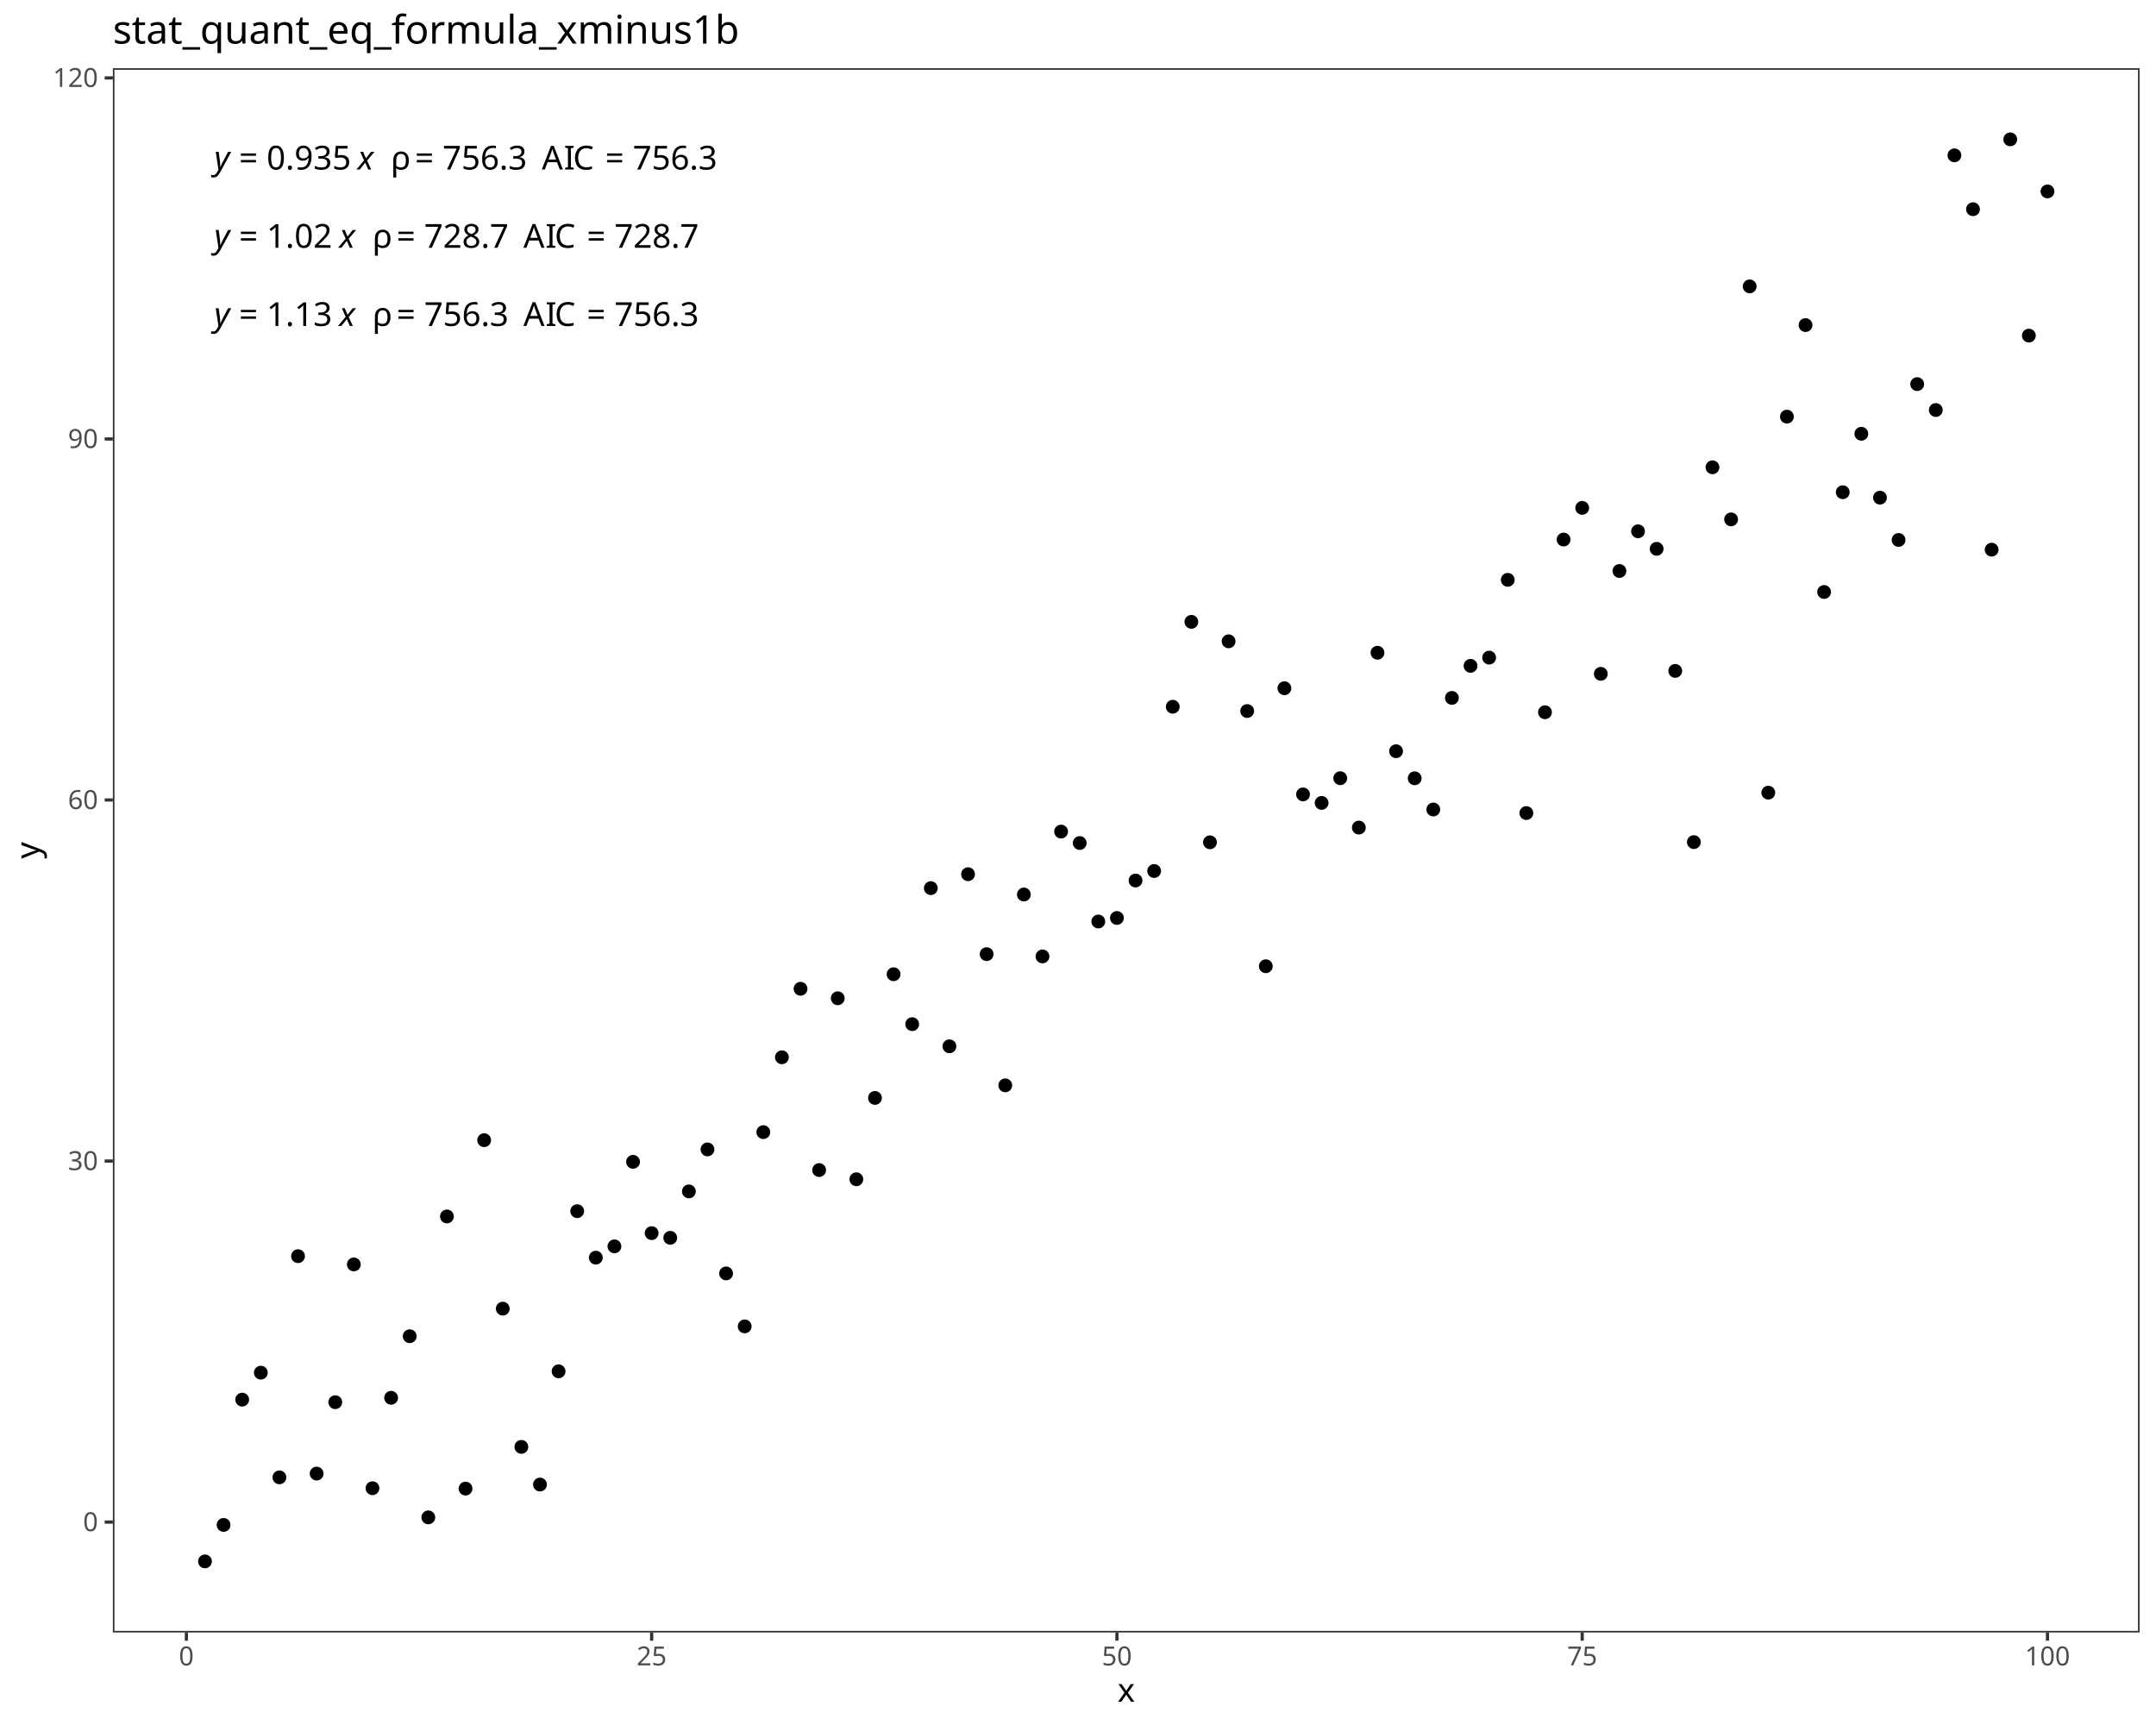
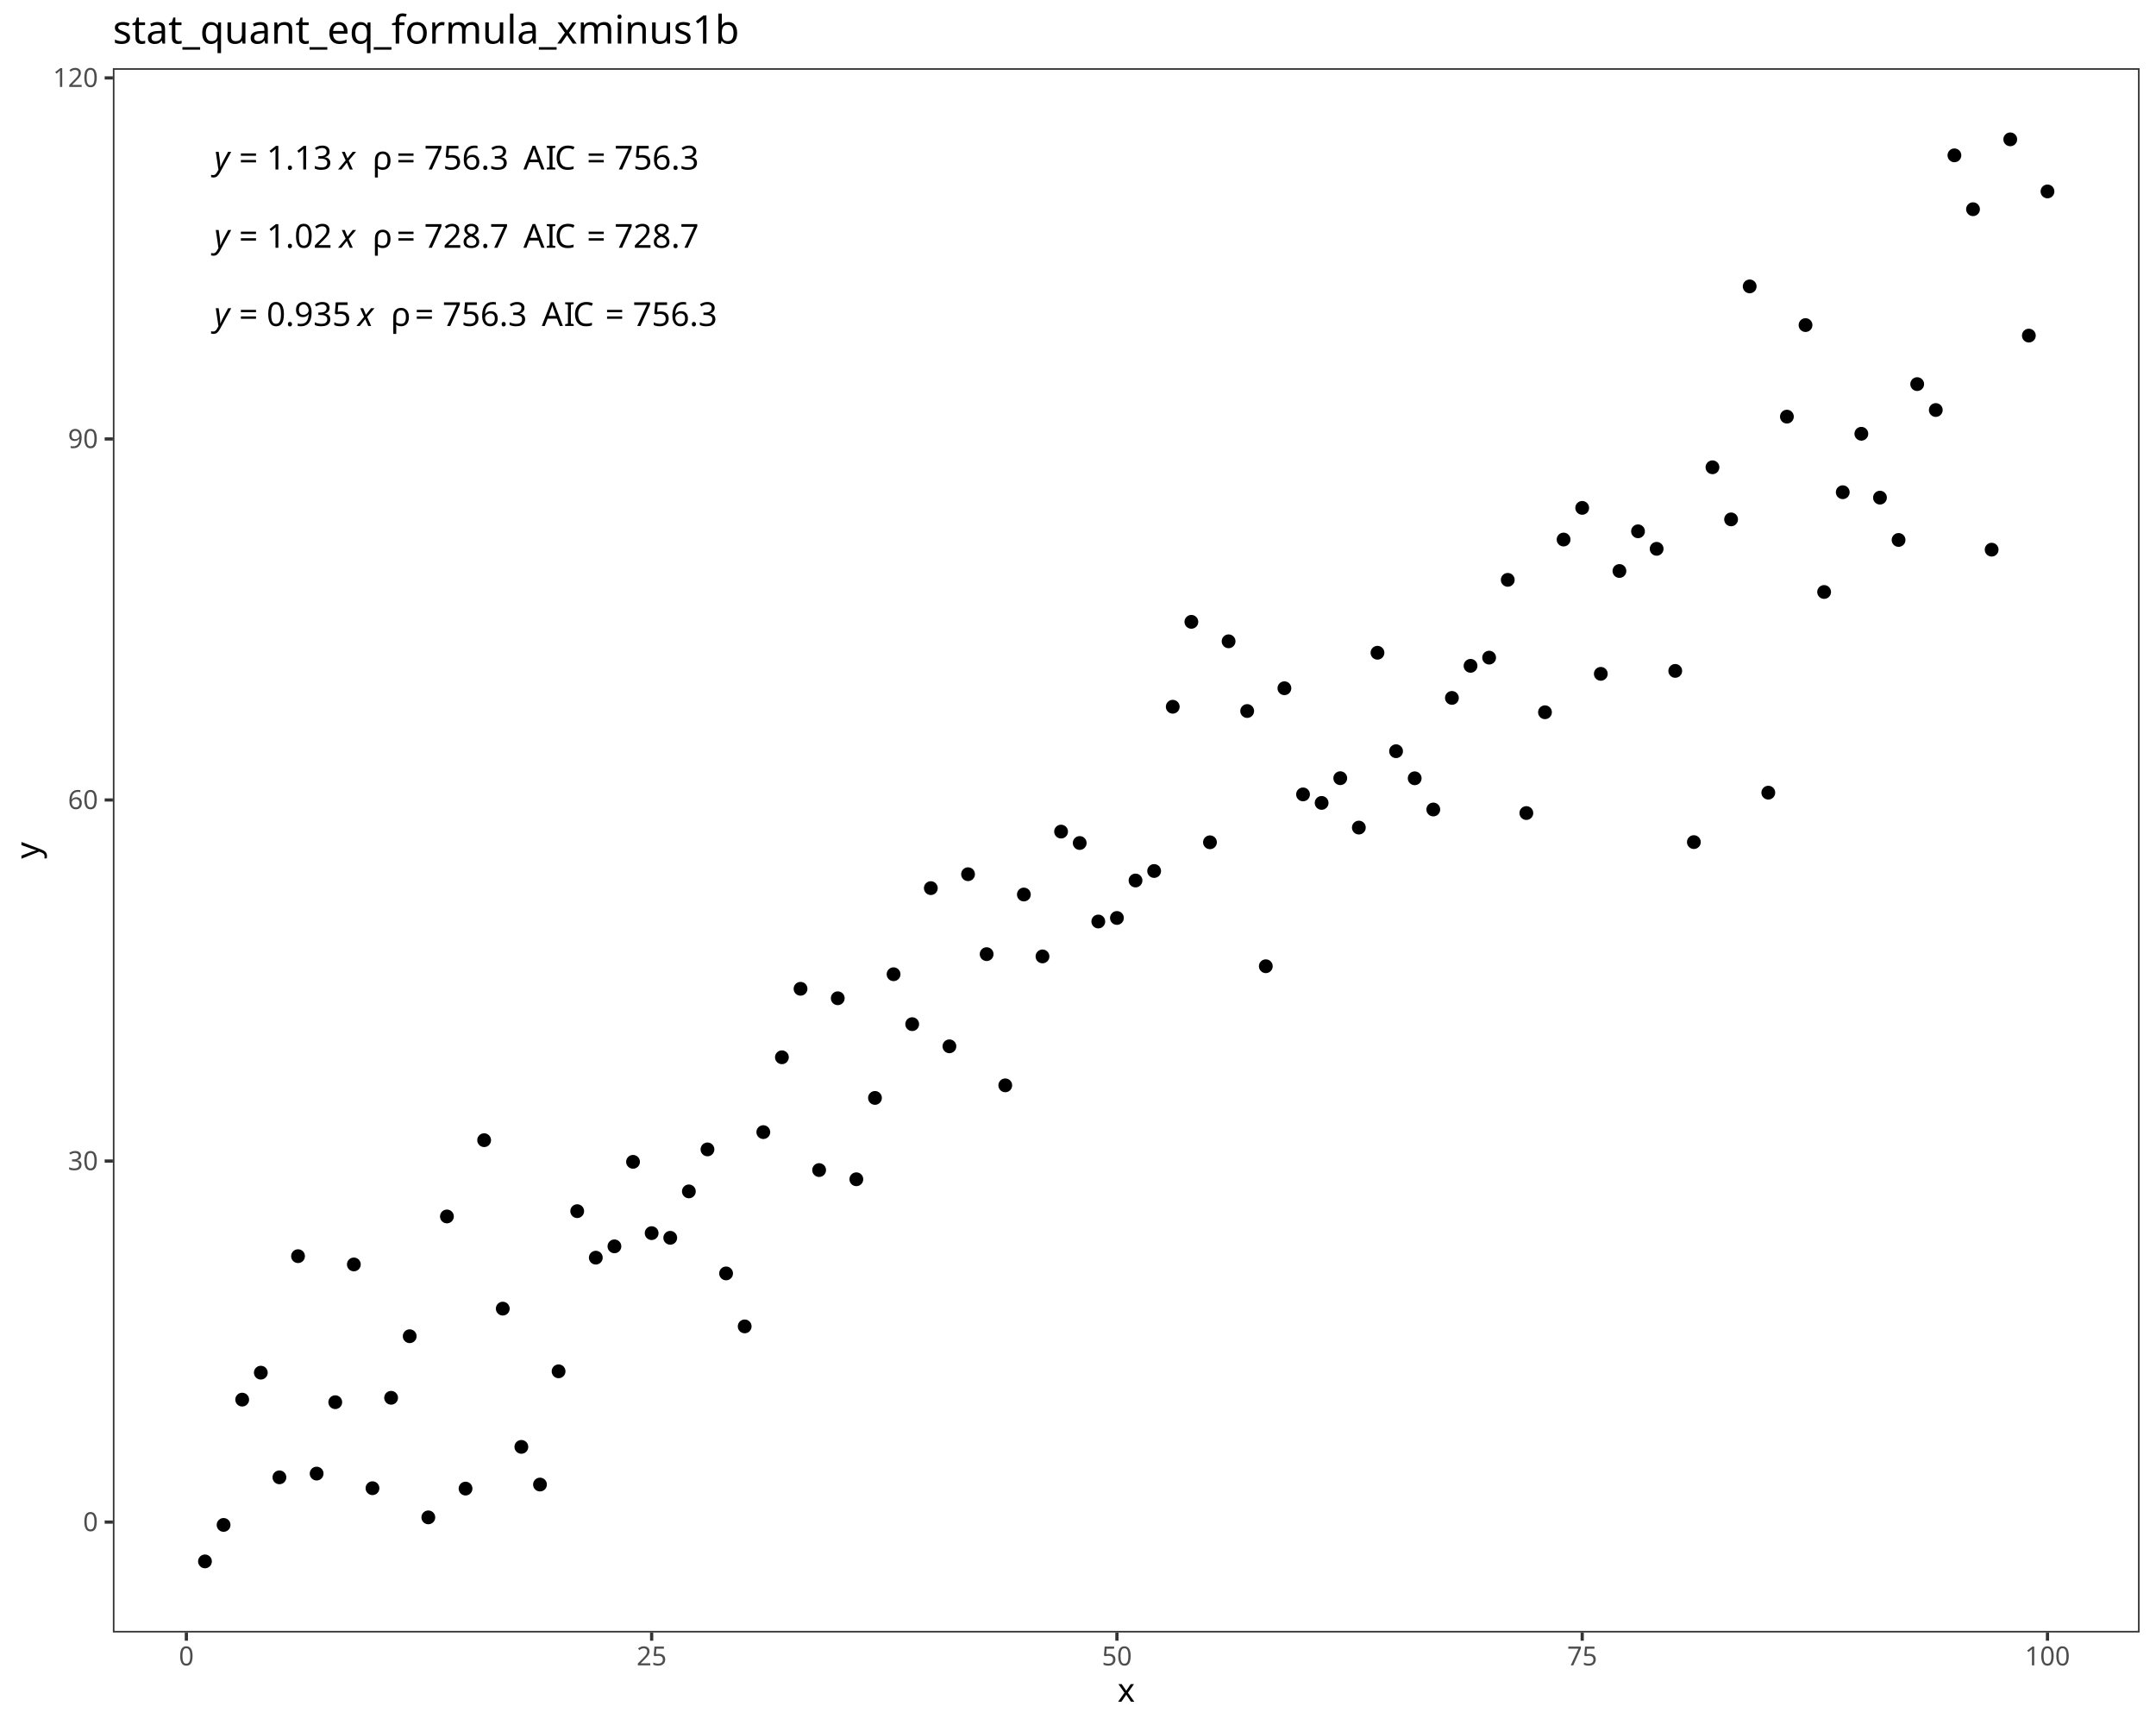
<svg xmlns="http://www.w3.org/2000/svg" class="svglite" data-engine-version="2.0" width="720.00pt" height="576.00pt" viewBox="0 0 720.00 576.00">
  <defs>
    <style type="text/css">
    .svglite line, .svglite polyline, .svglite polygon, .svglite path, .svglite rect, .svglite circle {
      fill: none;
      stroke: #000000;
      stroke-linecap: round;
      stroke-linejoin: round;
      stroke-miterlimit: 10.00;
    }
  </style>
  </defs>
  <rect width="100%" height="100%" style="stroke: none; fill: #FFFFFF;" />
  <defs>
    <clipPath id="cpMC4wMHw3MjAuMDB8MC4wMHw1NzYuMDA=">
      <rect x="0.00" y="0.00" width="720.00" height="576.00" />
    </clipPath>
  </defs>
  <g clip-path="url(#cpMC4wMHw3MjAuMDB8MC4wMHw1NzYuMDA=)">
    <rect x="0.00" y="0.00" width="720.00" height="576.00" style="stroke-width: 1.07; stroke: #FFFFFF; fill: #FFFFFF;" />
  </g>
  <defs>
    <clipPath id="cpMzcuNjl8NzE0LjUyfDIyLjc4fDU0NS4xMQ==">
      <rect x="37.69" y="22.78" width="676.83" height="522.33" />
    </clipPath>
  </defs>
  <g clip-path="url(#cpMzcuNjl8NzE0LjUyfDIyLjc4fDU0NS4xMQ==)">
    <rect x="37.69" y="22.78" width="676.83" height="522.33" style="stroke-width: 1.07; stroke: none; fill: #FFFFFF;" />
    <circle cx="68.45" cy="521.37" r="1.95" style="stroke-width: 0.71; fill: #000000;" />
    <circle cx="74.67" cy="509.19" r="1.95" style="stroke-width: 0.71; fill: #000000;" />
    <circle cx="80.88" cy="467.35" r="1.95" style="stroke-width: 0.71; fill: #000000;" />
    <circle cx="87.10" cy="458.35" r="1.95" style="stroke-width: 0.71; fill: #000000;" />
    <circle cx="93.31" cy="493.30" r="1.95" style="stroke-width: 0.71; fill: #000000;" />
    <circle cx="99.53" cy="419.45" r="1.95" style="stroke-width: 0.71; fill: #000000;" />
    <circle cx="105.74" cy="492.05" r="1.95" style="stroke-width: 0.71; fill: #000000;" />
    <circle cx="111.96" cy="468.21" r="1.95" style="stroke-width: 0.71; fill: #000000;" />
    <circle cx="118.17" cy="422.21" r="1.95" style="stroke-width: 0.71; fill: #000000;" />
    <circle cx="124.39" cy="496.93" r="1.95" style="stroke-width: 0.71; fill: #000000;" />
    <circle cx="130.61" cy="466.74" r="1.95" style="stroke-width: 0.71; fill: #000000;" />
    <circle cx="136.82" cy="446.18" r="1.95" style="stroke-width: 0.71; fill: #000000;" />
    <circle cx="143.04" cy="506.67" r="1.95" style="stroke-width: 0.71; fill: #000000;" />
    <circle cx="149.25" cy="406.19" r="1.95" style="stroke-width: 0.71; fill: #000000;" />
    <circle cx="155.47" cy="497.06" r="1.95" style="stroke-width: 0.71; fill: #000000;" />
    <circle cx="161.68" cy="380.72" r="1.95" style="stroke-width: 0.71; fill: #000000;" />
    <circle cx="167.90" cy="436.97" r="1.95" style="stroke-width: 0.71; fill: #000000;" />
    <circle cx="174.11" cy="483.13" r="1.95" style="stroke-width: 0.71; fill: #000000;" />
    <circle cx="180.33" cy="495.71" r="1.95" style="stroke-width: 0.71; fill: #000000;" />
    <circle cx="186.54" cy="457.90" r="1.95" style="stroke-width: 0.71; fill: #000000;" />
    <circle cx="192.76" cy="404.42" r="1.95" style="stroke-width: 0.71; fill: #000000;" />
    <circle cx="198.97" cy="419.95" r="1.95" style="stroke-width: 0.71; fill: #000000;" />
    <circle cx="205.19" cy="416.17" r="1.95" style="stroke-width: 0.71; fill: #000000;" />
    <circle cx="211.40" cy="387.95" r="1.95" style="stroke-width: 0.71; fill: #000000;" />
    <circle cx="217.62" cy="411.76" r="1.95" style="stroke-width: 0.71; fill: #000000;" />
    <circle cx="223.83" cy="413.32" r="1.95" style="stroke-width: 0.71; fill: #000000;" />
    <circle cx="230.05" cy="397.82" r="1.95" style="stroke-width: 0.71; fill: #000000;" />
    <circle cx="236.26" cy="383.80" r="1.95" style="stroke-width: 0.71; fill: #000000;" />
    <circle cx="242.48" cy="425.21" r="1.95" style="stroke-width: 0.71; fill: #000000;" />
    <circle cx="248.69" cy="442.90" r="1.95" style="stroke-width: 0.71; fill: #000000;" />
    <circle cx="254.91" cy="378.03" r="1.95" style="stroke-width: 0.71; fill: #000000;" />
    <circle cx="261.12" cy="353.04" r="1.95" style="stroke-width: 0.71; fill: #000000;" />
    <circle cx="267.34" cy="330.17" r="1.95" style="stroke-width: 0.71; fill: #000000;" />
    <circle cx="273.55" cy="390.70" r="1.95" style="stroke-width: 0.71; fill: #000000;" />
    <circle cx="279.77" cy="333.33" r="1.95" style="stroke-width: 0.71; fill: #000000;" />
    <circle cx="285.98" cy="393.77" r="1.95" style="stroke-width: 0.71; fill: #000000;" />
    <circle cx="292.20" cy="366.61" r="1.95" style="stroke-width: 0.71; fill: #000000;" />
    <circle cx="298.41" cy="325.31" r="1.95" style="stroke-width: 0.71; fill: #000000;" />
    <circle cx="304.63" cy="341.98" r="1.95" style="stroke-width: 0.71; fill: #000000;" />
    <circle cx="310.85" cy="296.56" r="1.95" style="stroke-width: 0.71; fill: #000000;" />
    <circle cx="317.06" cy="349.38" r="1.95" style="stroke-width: 0.71; fill: #000000;" />
    <circle cx="323.28" cy="291.91" r="1.95" style="stroke-width: 0.71; fill: #000000;" />
    <circle cx="329.49" cy="318.60" r="1.95" style="stroke-width: 0.71; fill: #000000;" />
    <circle cx="335.71" cy="362.41" r="1.95" style="stroke-width: 0.71; fill: #000000;" />
    <circle cx="341.92" cy="298.69" r="1.95" style="stroke-width: 0.71; fill: #000000;" />
    <circle cx="348.14" cy="319.36" r="1.95" style="stroke-width: 0.71; fill: #000000;" />
    <circle cx="354.35" cy="277.68" r="1.95" style="stroke-width: 0.71; fill: #000000;" />
    <circle cx="360.57" cy="281.49" r="1.95" style="stroke-width: 0.71; fill: #000000;" />
    <circle cx="366.78" cy="307.70" r="1.95" style="stroke-width: 0.71; fill: #000000;" />
    <circle cx="373.00" cy="306.52" r="1.95" style="stroke-width: 0.71; fill: #000000;" />
    <circle cx="379.21" cy="294.01" r="1.95" style="stroke-width: 0.71; fill: #000000;" />
    <circle cx="385.43" cy="290.84" r="1.95" style="stroke-width: 0.71; fill: #000000;" />
    <circle cx="391.64" cy="235.99" r="1.95" style="stroke-width: 0.71; fill: #000000;" />
    <circle cx="397.86" cy="207.64" r="1.95" style="stroke-width: 0.71; fill: #000000;" />
    <circle cx="404.07" cy="281.25" r="1.95" style="stroke-width: 0.71; fill: #000000;" />
    <circle cx="410.29" cy="214.14" r="1.95" style="stroke-width: 0.71; fill: #000000;" />
    <circle cx="416.50" cy="237.42" r="1.95" style="stroke-width: 0.71; fill: #000000;" />
    <circle cx="422.72" cy="322.64" r="1.95" style="stroke-width: 0.71; fill: #000000;" />
    <circle cx="428.93" cy="229.81" r="1.95" style="stroke-width: 0.71; fill: #000000;" />
    <circle cx="435.15" cy="265.26" r="1.95" style="stroke-width: 0.71; fill: #000000;" />
    <circle cx="441.36" cy="268.10" r="1.95" style="stroke-width: 0.71; fill: #000000;" />
    <circle cx="447.58" cy="259.85" r="1.95" style="stroke-width: 0.71; fill: #000000;" />
    <circle cx="453.79" cy="276.34" r="1.95" style="stroke-width: 0.71; fill: #000000;" />
    <circle cx="460.01" cy="217.96" r="1.95" style="stroke-width: 0.71; fill: #000000;" />
    <circle cx="466.22" cy="250.84" r="1.95" style="stroke-width: 0.71; fill: #000000;" />
    <circle cx="472.44" cy="259.88" r="1.95" style="stroke-width: 0.71; fill: #000000;" />
    <circle cx="478.65" cy="270.30" r="1.95" style="stroke-width: 0.71; fill: #000000;" />
    <circle cx="484.87" cy="233.04" r="1.95" style="stroke-width: 0.71; fill: #000000;" />
    <circle cx="491.09" cy="222.33" r="1.95" style="stroke-width: 0.71; fill: #000000;" />
    <circle cx="497.30" cy="219.59" r="1.95" style="stroke-width: 0.71; fill: #000000;" />
    <circle cx="503.52" cy="193.62" r="1.95" style="stroke-width: 0.71; fill: #000000;" />
    <circle cx="509.73" cy="271.49" r="1.95" style="stroke-width: 0.71; fill: #000000;" />
    <circle cx="515.95" cy="237.83" r="1.95" style="stroke-width: 0.71; fill: #000000;" />
    <circle cx="522.16" cy="180.16" r="1.95" style="stroke-width: 0.71; fill: #000000;" />
    <circle cx="528.38" cy="169.59" r="1.95" style="stroke-width: 0.71; fill: #000000;" />
    <circle cx="534.59" cy="225.00" r="1.95" style="stroke-width: 0.71; fill: #000000;" />
    <circle cx="540.81" cy="190.66" r="1.95" style="stroke-width: 0.71; fill: #000000;" />
    <circle cx="547.02" cy="177.41" r="1.95" style="stroke-width: 0.71; fill: #000000;" />
    <circle cx="553.24" cy="183.26" r="1.95" style="stroke-width: 0.71; fill: #000000;" />
    <circle cx="559.45" cy="224.02" r="1.95" style="stroke-width: 0.71; fill: #000000;" />
    <circle cx="565.67" cy="281.19" r="1.95" style="stroke-width: 0.71; fill: #000000;" />
    <circle cx="571.88" cy="156.03" r="1.95" style="stroke-width: 0.71; fill: #000000;" />
    <circle cx="578.10" cy="173.43" r="1.95" style="stroke-width: 0.71; fill: #000000;" />
    <circle cx="584.31" cy="95.63" r="1.95" style="stroke-width: 0.71; fill: #000000;" />
    <circle cx="590.53" cy="264.68" r="1.95" style="stroke-width: 0.71; fill: #000000;" />
    <circle cx="596.74" cy="139.12" r="1.95" style="stroke-width: 0.71; fill: #000000;" />
    <circle cx="602.96" cy="108.55" r="1.95" style="stroke-width: 0.71; fill: #000000;" />
    <circle cx="609.17" cy="197.67" r="1.95" style="stroke-width: 0.71; fill: #000000;" />
    <circle cx="615.39" cy="164.36" r="1.95" style="stroke-width: 0.71; fill: #000000;" />
    <circle cx="621.60" cy="144.84" r="1.95" style="stroke-width: 0.71; fill: #000000;" />
    <circle cx="627.82" cy="166.17" r="1.95" style="stroke-width: 0.71; fill: #000000;" />
    <circle cx="634.03" cy="180.30" r="1.95" style="stroke-width: 0.71; fill: #000000;" />
    <circle cx="640.25" cy="128.26" r="1.95" style="stroke-width: 0.71; fill: #000000;" />
    <circle cx="646.46" cy="136.91" r="1.95" style="stroke-width: 0.71; fill: #000000;" />
    <circle cx="652.68" cy="51.87" r="1.95" style="stroke-width: 0.71; fill: #000000;" />
    <circle cx="658.89" cy="69.86" r="1.95" style="stroke-width: 0.71; fill: #000000;" />
    <circle cx="665.11" cy="183.54" r="1.95" style="stroke-width: 0.71; fill: #000000;" />
    <circle cx="671.33" cy="46.53" r="1.95" style="stroke-width: 0.71; fill: #000000;" />
    <circle cx="677.54" cy="112.06" r="1.95" style="stroke-width: 0.71; fill: #000000;" />
    <circle cx="683.76" cy="63.92" r="1.95" style="stroke-width: 0.71; fill: #000000;" />
-     <text x="71.53" y="56.61" style="font-size: 11.04px; font-style: italic; font-family: sans;" textLength="5.52px" lengthAdjust="spacingAndGlyphs">y</text>
-     <text x="77.05" y="56.61" style="font-size: 11.04px; font-family: sans;" textLength="2.76px" lengthAdjust="spacingAndGlyphs"> </text>
-     <text x="79.82" y="56.61" style="font-size: 11.04px; font-family: sans;" textLength="6.45px" lengthAdjust="spacingAndGlyphs">=</text>
-     <text x="86.27" y="56.61" style="font-size: 11.04px; font-family: sans;" textLength="2.76px" lengthAdjust="spacingAndGlyphs"> </text>
-     <text x="89.03" y="56.61" style="font-size: 11.04px; font-family: sans;" textLength="27.63px" lengthAdjust="spacingAndGlyphs">0.935</text>
-     <text x="116.66" y="56.61" style="font-size: 11.04px; font-family: sans;" textLength="2.76px" lengthAdjust="spacingAndGlyphs"> </text>
-     <text x="119.42" y="56.61" style="font-size: 11.04px; font-style: italic; font-family: sans;" textLength="5.52px" lengthAdjust="spacingAndGlyphs">x</text>
-     <text x="124.94" y="56.61" style="font-size: 11.04px; font-family: sans;" textLength="2.76px" lengthAdjust="spacingAndGlyphs"> </text>
-     <text x="127.71" y="56.61" style="font-size: 11.04px; font-family: sans;" textLength="2.76px" lengthAdjust="spacingAndGlyphs"> </text>
-     <text x="130.47" y="56.61" style="font-size: 11.04px; font-family: sans;" textLength="5.33px" lengthAdjust="spacingAndGlyphs">ρ</text>
-     <text x="135.80" y="56.61" style="font-size: 11.04px; font-family: sans;" textLength="2.76px" lengthAdjust="spacingAndGlyphs"> </text>
-     <text x="138.56" y="56.61" style="font-size: 11.04px; font-family: sans;" textLength="6.45px" lengthAdjust="spacingAndGlyphs">=</text>
-     <text x="145.01" y="56.61" style="font-size: 11.04px; font-family: sans;" textLength="2.76px" lengthAdjust="spacingAndGlyphs"> </text>
-     <text x="147.78" y="56.61" style="font-size: 11.04px; font-family: sans;" textLength="27.63px" lengthAdjust="spacingAndGlyphs">756.3</text>
-     <text x="175.40" y="56.61" style="font-size: 11.04px; font-family: sans;" textLength="2.76px" lengthAdjust="spacingAndGlyphs"> </text>
-     <text x="178.17" y="56.61" style="font-size: 11.04px; font-family: sans;" textLength="2.76px" lengthAdjust="spacingAndGlyphs"> </text>
-     <text x="180.93" y="56.61" style="font-size: 11.04px; font-family: sans;" textLength="7.37px" lengthAdjust="spacingAndGlyphs">A</text>
-     <text x="188.29" y="56.61" style="font-size: 11.04px; font-family: sans;" textLength="3.07px" lengthAdjust="spacingAndGlyphs">I</text>
-     <text x="191.36" y="56.61" style="font-size: 11.04px; font-family: sans;" textLength="7.98px" lengthAdjust="spacingAndGlyphs">C</text>
-     <text x="199.34" y="56.61" style="font-size: 11.04px; font-family: sans;" textLength="2.76px" lengthAdjust="spacingAndGlyphs"> </text>
-     <text x="202.10" y="56.61" style="font-size: 11.04px; font-family: sans;" textLength="6.45px" lengthAdjust="spacingAndGlyphs">=</text>
-     <text x="208.55" y="56.61" style="font-size: 11.04px; font-family: sans;" textLength="2.76px" lengthAdjust="spacingAndGlyphs"> </text>
-     <text x="211.31" y="56.61" style="font-size: 11.04px; font-family: sans;" textLength="27.63px" lengthAdjust="spacingAndGlyphs">756.3</text>
+     <text x="71.53" y="108.84" style="font-size: 11.04px; font-style: italic; font-family: sans;" textLength="5.52px" lengthAdjust="spacingAndGlyphs">y</text>
+     <text x="77.05" y="108.84" style="font-size: 11.04px; font-family: sans;" textLength="2.76px" lengthAdjust="spacingAndGlyphs"> </text>
+     <text x="79.82" y="108.84" style="font-size: 11.04px; font-family: sans;" textLength="6.45px" lengthAdjust="spacingAndGlyphs">=</text>
+     <text x="86.27" y="108.84" style="font-size: 11.04px; font-family: sans;" textLength="2.76px" lengthAdjust="spacingAndGlyphs"> </text>
+     <text x="89.03" y="108.84" style="font-size: 11.04px; font-family: sans;" textLength="27.63px" lengthAdjust="spacingAndGlyphs">0.935</text>
+     <text x="116.66" y="108.84" style="font-size: 11.04px; font-family: sans;" textLength="2.76px" lengthAdjust="spacingAndGlyphs"> </text>
+     <text x="119.42" y="108.84" style="font-size: 11.04px; font-style: italic; font-family: sans;" textLength="5.52px" lengthAdjust="spacingAndGlyphs">x</text>
+     <text x="124.94" y="108.84" style="font-size: 11.04px; font-family: sans;" textLength="2.76px" lengthAdjust="spacingAndGlyphs"> </text>
+     <text x="127.71" y="108.84" style="font-size: 11.04px; font-family: sans;" textLength="2.76px" lengthAdjust="spacingAndGlyphs"> </text>
+     <text x="130.47" y="108.84" style="font-size: 11.04px; font-family: sans;" textLength="5.33px" lengthAdjust="spacingAndGlyphs">ρ</text>
+     <text x="135.80" y="108.84" style="font-size: 11.04px; font-family: sans;" textLength="2.76px" lengthAdjust="spacingAndGlyphs"> </text>
+     <text x="138.56" y="108.84" style="font-size: 11.04px; font-family: sans;" textLength="6.45px" lengthAdjust="spacingAndGlyphs">=</text>
+     <text x="145.01" y="108.84" style="font-size: 11.04px; font-family: sans;" textLength="2.76px" lengthAdjust="spacingAndGlyphs"> </text>
+     <text x="147.78" y="108.84" style="font-size: 11.04px; font-family: sans;" textLength="27.63px" lengthAdjust="spacingAndGlyphs">756.3</text>
+     <text x="175.40" y="108.84" style="font-size: 11.04px; font-family: sans;" textLength="2.76px" lengthAdjust="spacingAndGlyphs"> </text>
+     <text x="178.17" y="108.84" style="font-size: 11.04px; font-family: sans;" textLength="2.76px" lengthAdjust="spacingAndGlyphs"> </text>
+     <text x="180.93" y="108.84" style="font-size: 11.04px; font-family: sans;" textLength="7.37px" lengthAdjust="spacingAndGlyphs">A</text>
+     <text x="188.29" y="108.84" style="font-size: 11.04px; font-family: sans;" textLength="3.07px" lengthAdjust="spacingAndGlyphs">I</text>
+     <text x="191.36" y="108.84" style="font-size: 11.04px; font-family: sans;" textLength="7.98px" lengthAdjust="spacingAndGlyphs">C</text>
+     <text x="199.34" y="108.84" style="font-size: 11.04px; font-family: sans;" textLength="2.76px" lengthAdjust="spacingAndGlyphs"> </text>
+     <text x="202.10" y="108.84" style="font-size: 11.04px; font-family: sans;" textLength="6.45px" lengthAdjust="spacingAndGlyphs">=</text>
+     <text x="208.55" y="108.84" style="font-size: 11.04px; font-family: sans;" textLength="2.76px" lengthAdjust="spacingAndGlyphs"> </text>
+     <text x="211.31" y="108.84" style="font-size: 11.04px; font-family: sans;" textLength="27.63px" lengthAdjust="spacingAndGlyphs">756.3</text>
    <text x="71.53" y="82.73" style="font-size: 11.04px; font-style: italic; font-family: sans;" textLength="5.52px" lengthAdjust="spacingAndGlyphs">y</text>
    <text x="77.05" y="82.73" style="font-size: 11.04px; font-family: sans;" textLength="2.76px" lengthAdjust="spacingAndGlyphs"> </text>
    <text x="79.82" y="82.73" style="font-size: 11.04px; font-family: sans;" textLength="6.45px" lengthAdjust="spacingAndGlyphs">=</text>
    <text x="86.27" y="82.73" style="font-size: 11.04px; font-family: sans;" textLength="2.76px" lengthAdjust="spacingAndGlyphs"> </text>
    <text x="89.03" y="82.73" style="font-size: 11.04px; font-family: sans;" textLength="21.49px" lengthAdjust="spacingAndGlyphs">1.02</text>
    <text x="110.52" y="82.73" style="font-size: 11.04px; font-family: sans;" textLength="2.76px" lengthAdjust="spacingAndGlyphs"> </text>
    <text x="113.28" y="82.73" style="font-size: 11.04px; font-style: italic; font-family: sans;" textLength="5.52px" lengthAdjust="spacingAndGlyphs">x</text>
    <text x="118.80" y="82.73" style="font-size: 11.04px; font-family: sans;" textLength="2.76px" lengthAdjust="spacingAndGlyphs"> </text>
    <text x="121.57" y="82.73" style="font-size: 11.04px; font-family: sans;" textLength="2.76px" lengthAdjust="spacingAndGlyphs"> </text>
    <text x="124.33" y="82.73" style="font-size: 11.04px; font-family: sans;" textLength="5.33px" lengthAdjust="spacingAndGlyphs">ρ</text>
    <text x="129.66" y="82.73" style="font-size: 11.04px; font-family: sans;" textLength="2.76px" lengthAdjust="spacingAndGlyphs"> </text>
    <text x="132.42" y="82.73" style="font-size: 11.04px; font-family: sans;" textLength="6.45px" lengthAdjust="spacingAndGlyphs">=</text>
    <text x="138.87" y="82.73" style="font-size: 11.04px; font-family: sans;" textLength="2.76px" lengthAdjust="spacingAndGlyphs"> </text>
    <text x="141.64" y="82.73" style="font-size: 11.04px; font-family: sans;" textLength="27.63px" lengthAdjust="spacingAndGlyphs">728.7</text>
    <text x="169.26" y="82.73" style="font-size: 11.04px; font-family: sans;" textLength="2.76px" lengthAdjust="spacingAndGlyphs"> </text>
    <text x="172.03" y="82.73" style="font-size: 11.04px; font-family: sans;" textLength="2.76px" lengthAdjust="spacingAndGlyphs"> </text>
    <text x="174.79" y="82.73" style="font-size: 11.04px; font-family: sans;" textLength="7.37px" lengthAdjust="spacingAndGlyphs">A</text>
    <text x="182.15" y="82.73" style="font-size: 11.04px; font-family: sans;" textLength="3.07px" lengthAdjust="spacingAndGlyphs">I</text>
    <text x="185.22" y="82.73" style="font-size: 11.04px; font-family: sans;" textLength="7.98px" lengthAdjust="spacingAndGlyphs">C</text>
    <text x="193.20" y="82.73" style="font-size: 11.04px; font-family: sans;" textLength="2.76px" lengthAdjust="spacingAndGlyphs"> </text>
    <text x="195.96" y="82.73" style="font-size: 11.04px; font-family: sans;" textLength="6.45px" lengthAdjust="spacingAndGlyphs">=</text>
    <text x="202.41" y="82.73" style="font-size: 11.04px; font-family: sans;" textLength="2.76px" lengthAdjust="spacingAndGlyphs"> </text>
    <text x="205.17" y="82.73" style="font-size: 11.04px; font-family: sans;" textLength="27.63px" lengthAdjust="spacingAndGlyphs">728.7</text>
-     <text x="71.53" y="108.84" style="font-size: 11.04px; font-style: italic; font-family: sans;" textLength="5.52px" lengthAdjust="spacingAndGlyphs">y</text>
-     <text x="77.05" y="108.84" style="font-size: 11.04px; font-family: sans;" textLength="2.76px" lengthAdjust="spacingAndGlyphs"> </text>
-     <text x="79.82" y="108.84" style="font-size: 11.04px; font-family: sans;" textLength="6.45px" lengthAdjust="spacingAndGlyphs">=</text>
-     <text x="86.27" y="108.84" style="font-size: 11.04px; font-family: sans;" textLength="2.76px" lengthAdjust="spacingAndGlyphs"> </text>
-     <text x="89.03" y="108.84" style="font-size: 11.04px; font-family: sans;" textLength="21.49px" lengthAdjust="spacingAndGlyphs">1.13</text>
-     <text x="110.52" y="108.84" style="font-size: 11.04px; font-family: sans;" textLength="2.76px" lengthAdjust="spacingAndGlyphs"> </text>
-     <text x="113.28" y="108.84" style="font-size: 11.04px; font-style: italic; font-family: sans;" textLength="5.52px" lengthAdjust="spacingAndGlyphs">x</text>
-     <text x="118.80" y="108.84" style="font-size: 11.04px; font-family: sans;" textLength="2.76px" lengthAdjust="spacingAndGlyphs"> </text>
-     <text x="121.57" y="108.84" style="font-size: 11.04px; font-family: sans;" textLength="2.76px" lengthAdjust="spacingAndGlyphs"> </text>
-     <text x="124.33" y="108.84" style="font-size: 11.04px; font-family: sans;" textLength="5.33px" lengthAdjust="spacingAndGlyphs">ρ</text>
-     <text x="129.66" y="108.84" style="font-size: 11.04px; font-family: sans;" textLength="2.76px" lengthAdjust="spacingAndGlyphs"> </text>
-     <text x="132.42" y="108.84" style="font-size: 11.04px; font-family: sans;" textLength="6.45px" lengthAdjust="spacingAndGlyphs">=</text>
-     <text x="138.87" y="108.84" style="font-size: 11.04px; font-family: sans;" textLength="2.76px" lengthAdjust="spacingAndGlyphs"> </text>
-     <text x="141.64" y="108.84" style="font-size: 11.04px; font-family: sans;" textLength="27.63px" lengthAdjust="spacingAndGlyphs">756.3</text>
-     <text x="169.26" y="108.84" style="font-size: 11.04px; font-family: sans;" textLength="2.76px" lengthAdjust="spacingAndGlyphs"> </text>
-     <text x="172.03" y="108.84" style="font-size: 11.04px; font-family: sans;" textLength="2.76px" lengthAdjust="spacingAndGlyphs"> </text>
-     <text x="174.79" y="108.84" style="font-size: 11.04px; font-family: sans;" textLength="7.37px" lengthAdjust="spacingAndGlyphs">A</text>
-     <text x="182.15" y="108.84" style="font-size: 11.04px; font-family: sans;" textLength="3.07px" lengthAdjust="spacingAndGlyphs">I</text>
-     <text x="185.22" y="108.84" style="font-size: 11.04px; font-family: sans;" textLength="7.98px" lengthAdjust="spacingAndGlyphs">C</text>
-     <text x="193.20" y="108.84" style="font-size: 11.04px; font-family: sans;" textLength="2.76px" lengthAdjust="spacingAndGlyphs"> </text>
-     <text x="195.96" y="108.84" style="font-size: 11.04px; font-family: sans;" textLength="6.45px" lengthAdjust="spacingAndGlyphs">=</text>
-     <text x="202.41" y="108.84" style="font-size: 11.04px; font-family: sans;" textLength="2.76px" lengthAdjust="spacingAndGlyphs"> </text>
-     <text x="205.17" y="108.84" style="font-size: 11.04px; font-family: sans;" textLength="27.63px" lengthAdjust="spacingAndGlyphs">756.3</text>
+     <text x="71.53" y="56.61" style="font-size: 11.04px; font-style: italic; font-family: sans;" textLength="5.52px" lengthAdjust="spacingAndGlyphs">y</text>
+     <text x="77.05" y="56.61" style="font-size: 11.04px; font-family: sans;" textLength="2.76px" lengthAdjust="spacingAndGlyphs"> </text>
+     <text x="79.82" y="56.61" style="font-size: 11.04px; font-family: sans;" textLength="6.45px" lengthAdjust="spacingAndGlyphs">=</text>
+     <text x="86.27" y="56.61" style="font-size: 11.04px; font-family: sans;" textLength="2.76px" lengthAdjust="spacingAndGlyphs"> </text>
+     <text x="89.03" y="56.61" style="font-size: 11.04px; font-family: sans;" textLength="21.49px" lengthAdjust="spacingAndGlyphs">1.13</text>
+     <text x="110.52" y="56.61" style="font-size: 11.04px; font-family: sans;" textLength="2.76px" lengthAdjust="spacingAndGlyphs"> </text>
+     <text x="113.28" y="56.61" style="font-size: 11.04px; font-style: italic; font-family: sans;" textLength="5.52px" lengthAdjust="spacingAndGlyphs">x</text>
+     <text x="118.80" y="56.61" style="font-size: 11.04px; font-family: sans;" textLength="2.76px" lengthAdjust="spacingAndGlyphs"> </text>
+     <text x="121.57" y="56.61" style="font-size: 11.04px; font-family: sans;" textLength="2.76px" lengthAdjust="spacingAndGlyphs"> </text>
+     <text x="124.33" y="56.61" style="font-size: 11.04px; font-family: sans;" textLength="5.33px" lengthAdjust="spacingAndGlyphs">ρ</text>
+     <text x="129.66" y="56.61" style="font-size: 11.04px; font-family: sans;" textLength="2.76px" lengthAdjust="spacingAndGlyphs"> </text>
+     <text x="132.42" y="56.61" style="font-size: 11.04px; font-family: sans;" textLength="6.45px" lengthAdjust="spacingAndGlyphs">=</text>
+     <text x="138.87" y="56.61" style="font-size: 11.04px; font-family: sans;" textLength="2.76px" lengthAdjust="spacingAndGlyphs"> </text>
+     <text x="141.64" y="56.61" style="font-size: 11.04px; font-family: sans;" textLength="27.63px" lengthAdjust="spacingAndGlyphs">756.3</text>
+     <text x="169.26" y="56.61" style="font-size: 11.04px; font-family: sans;" textLength="2.76px" lengthAdjust="spacingAndGlyphs"> </text>
+     <text x="172.03" y="56.61" style="font-size: 11.04px; font-family: sans;" textLength="2.76px" lengthAdjust="spacingAndGlyphs"> </text>
+     <text x="174.79" y="56.61" style="font-size: 11.04px; font-family: sans;" textLength="7.37px" lengthAdjust="spacingAndGlyphs">A</text>
+     <text x="182.15" y="56.61" style="font-size: 11.04px; font-family: sans;" textLength="3.07px" lengthAdjust="spacingAndGlyphs">I</text>
+     <text x="185.22" y="56.61" style="font-size: 11.04px; font-family: sans;" textLength="7.98px" lengthAdjust="spacingAndGlyphs">C</text>
+     <text x="193.20" y="56.61" style="font-size: 11.04px; font-family: sans;" textLength="2.76px" lengthAdjust="spacingAndGlyphs"> </text>
+     <text x="195.96" y="56.61" style="font-size: 11.04px; font-family: sans;" textLength="6.45px" lengthAdjust="spacingAndGlyphs">=</text>
+     <text x="202.41" y="56.61" style="font-size: 11.04px; font-family: sans;" textLength="2.76px" lengthAdjust="spacingAndGlyphs"> </text>
+     <text x="205.17" y="56.61" style="font-size: 11.04px; font-family: sans;" textLength="27.63px" lengthAdjust="spacingAndGlyphs">756.3</text>
    <rect x="37.69" y="22.78" width="676.83" height="522.33" style="stroke-width: 1.07; stroke: #333333;" />
  </g>
  <g clip-path="url(#cpMC4wMHw3MjAuMDB8MC4wMHw1NzYuMDA=)">
    <text x="32.76" y="511.27" text-anchor="end" style="font-size: 8.80px; fill: #4D4D4D; font-family: sans;" textLength="4.89px" lengthAdjust="spacingAndGlyphs">0</text>
    <text x="32.76" y="390.71" text-anchor="end" style="font-size: 8.80px; fill: #4D4D4D; font-family: sans;" textLength="9.79px" lengthAdjust="spacingAndGlyphs">30</text>
    <text x="32.76" y="270.15" text-anchor="end" style="font-size: 8.80px; fill: #4D4D4D; font-family: sans;" textLength="9.79px" lengthAdjust="spacingAndGlyphs">60</text>
    <text x="32.76" y="149.59" text-anchor="end" style="font-size: 8.80px; fill: #4D4D4D; font-family: sans;" textLength="9.79px" lengthAdjust="spacingAndGlyphs">90</text>
    <text x="32.76" y="29.04" text-anchor="end" style="font-size: 8.80px; fill: #4D4D4D; font-family: sans;" textLength="14.68px" lengthAdjust="spacingAndGlyphs">120</text>
    <polyline points="34.95,508.24 37.69,508.24 " style="stroke-width: 1.07; stroke: #333333; stroke-linecap: butt;" />
    <polyline points="34.95,387.68 37.69,387.68 " style="stroke-width: 1.07; stroke: #333333; stroke-linecap: butt;" />
    <polyline points="34.95,267.12 37.69,267.12 " style="stroke-width: 1.07; stroke: #333333; stroke-linecap: butt;" />
    <polyline points="34.95,146.57 37.69,146.57 " style="stroke-width: 1.07; stroke: #333333; stroke-linecap: butt;" />
    <polyline points="34.95,26.01 37.69,26.01 " style="stroke-width: 1.07; stroke: #333333; stroke-linecap: butt;" />
    <polyline points="62.24,547.85 62.24,545.11 " style="stroke-width: 1.07; stroke: #333333; stroke-linecap: butt;" />
    <polyline points="217.62,547.85 217.62,545.11 " style="stroke-width: 1.07; stroke: #333333; stroke-linecap: butt;" />
    <polyline points="373.00,547.85 373.00,545.11 " style="stroke-width: 1.07; stroke: #333333; stroke-linecap: butt;" />
    <polyline points="528.38,547.85 528.38,545.11 " style="stroke-width: 1.07; stroke: #333333; stroke-linecap: butt;" />
    <polyline points="683.76,547.85 683.76,545.11 " style="stroke-width: 1.07; stroke: #333333; stroke-linecap: butt;" />
    <text x="62.24" y="556.10" text-anchor="middle" style="font-size: 8.80px; fill: #4D4D4D; font-family: sans;" textLength="4.89px" lengthAdjust="spacingAndGlyphs">0</text>
    <text x="217.62" y="556.10" text-anchor="middle" style="font-size: 8.80px; fill: #4D4D4D; font-family: sans;" textLength="9.79px" lengthAdjust="spacingAndGlyphs">25</text>
    <text x="373.00" y="556.10" text-anchor="middle" style="font-size: 8.80px; fill: #4D4D4D; font-family: sans;" textLength="9.79px" lengthAdjust="spacingAndGlyphs">50</text>
    <text x="528.38" y="556.10" text-anchor="middle" style="font-size: 8.80px; fill: #4D4D4D; font-family: sans;" textLength="9.79px" lengthAdjust="spacingAndGlyphs">75</text>
    <text x="683.76" y="556.10" text-anchor="middle" style="font-size: 8.80px; fill: #4D4D4D; font-family: sans;" textLength="14.68px" lengthAdjust="spacingAndGlyphs">100</text>
    <text x="376.10" y="568.24" text-anchor="middle" style="font-size: 11.00px; font-family: sans;" textLength="5.50px" lengthAdjust="spacingAndGlyphs">x</text>
    <text transform="translate(13.05,283.95) rotate(-90)" text-anchor="middle" style="font-size: 11.00px; font-family: sans;" textLength="5.50px" lengthAdjust="spacingAndGlyphs">y</text>
    <text x="37.69" y="14.56" style="font-size: 13.20px; font-family: sans;" textLength="198.89px" lengthAdjust="spacingAndGlyphs">stat_quant_eq_formula_xminus1b</text>
  </g>
</svg>
